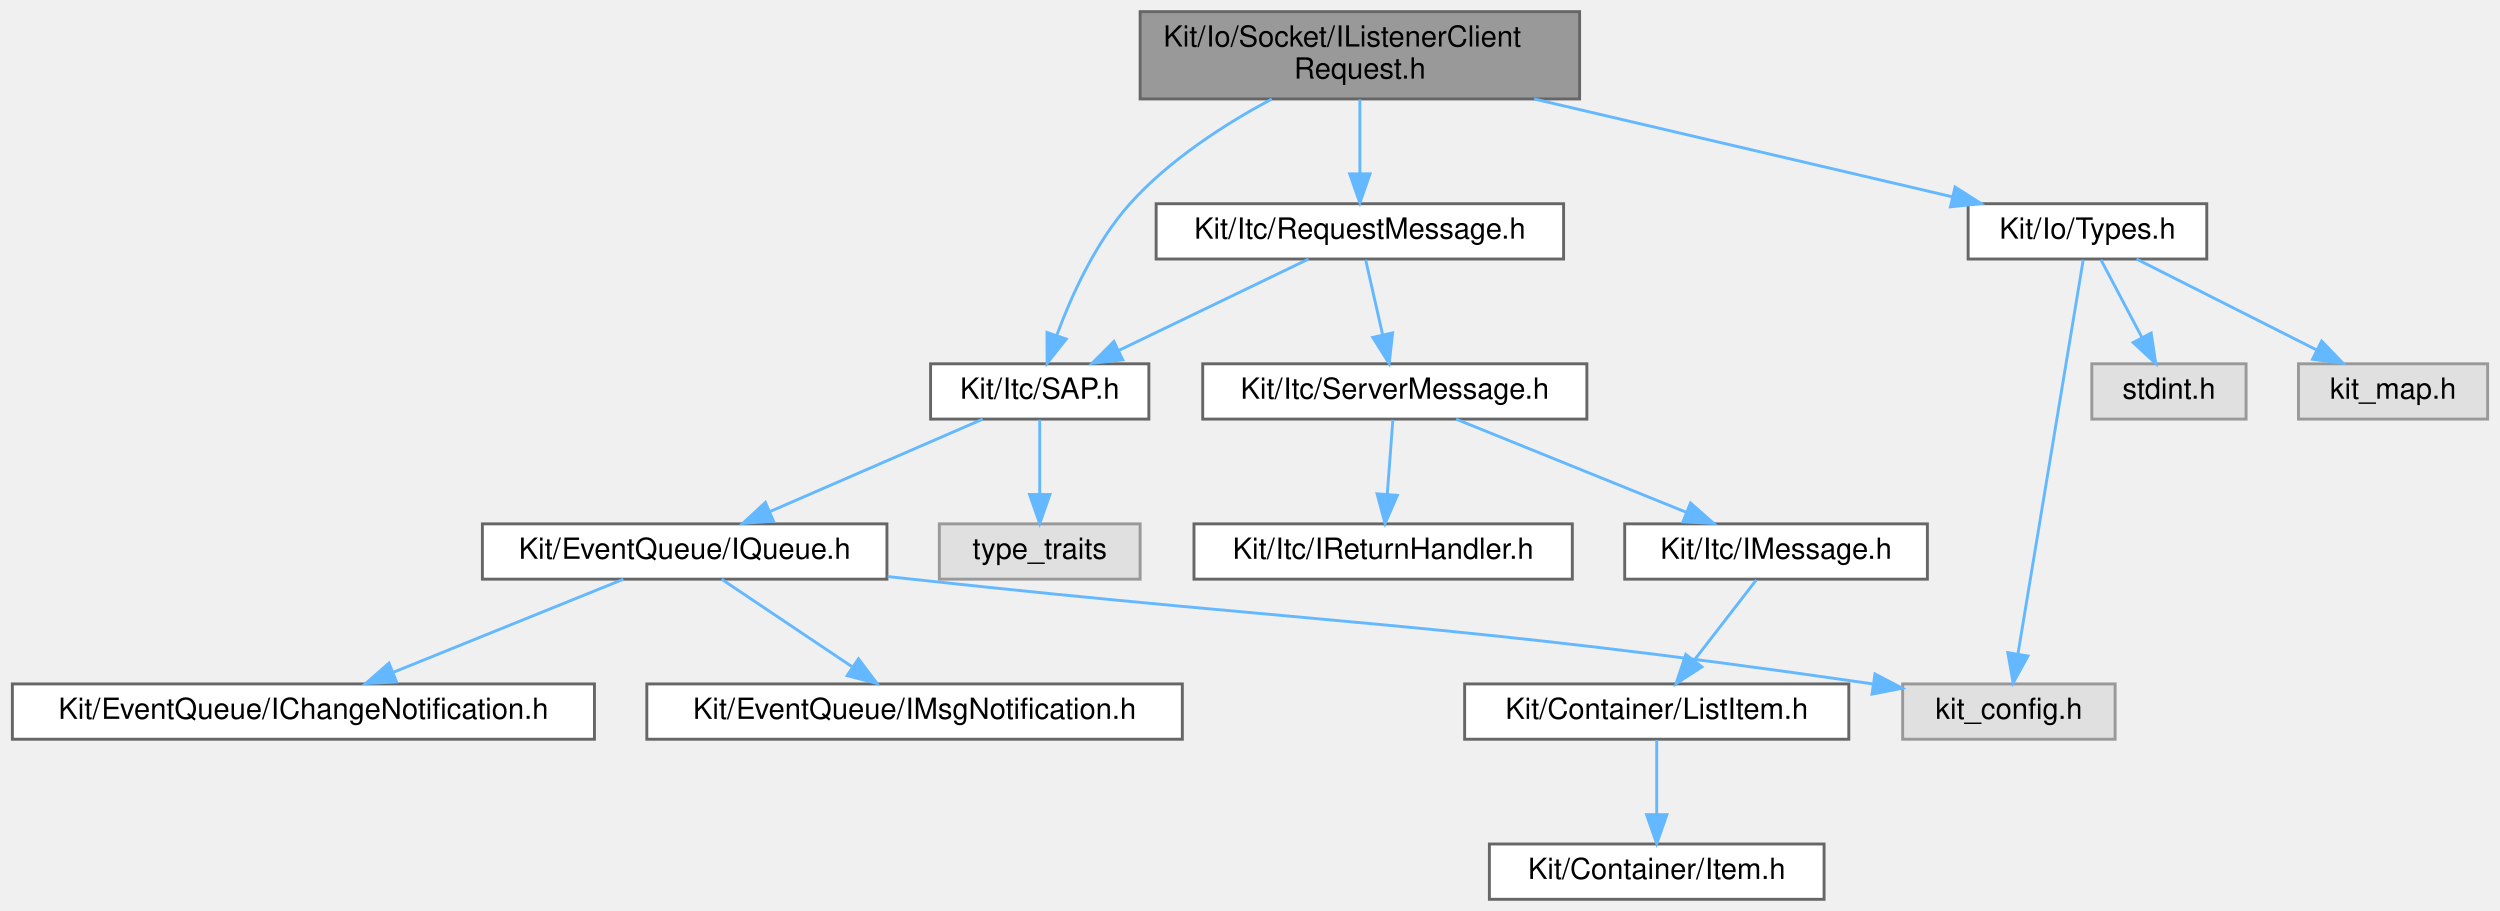
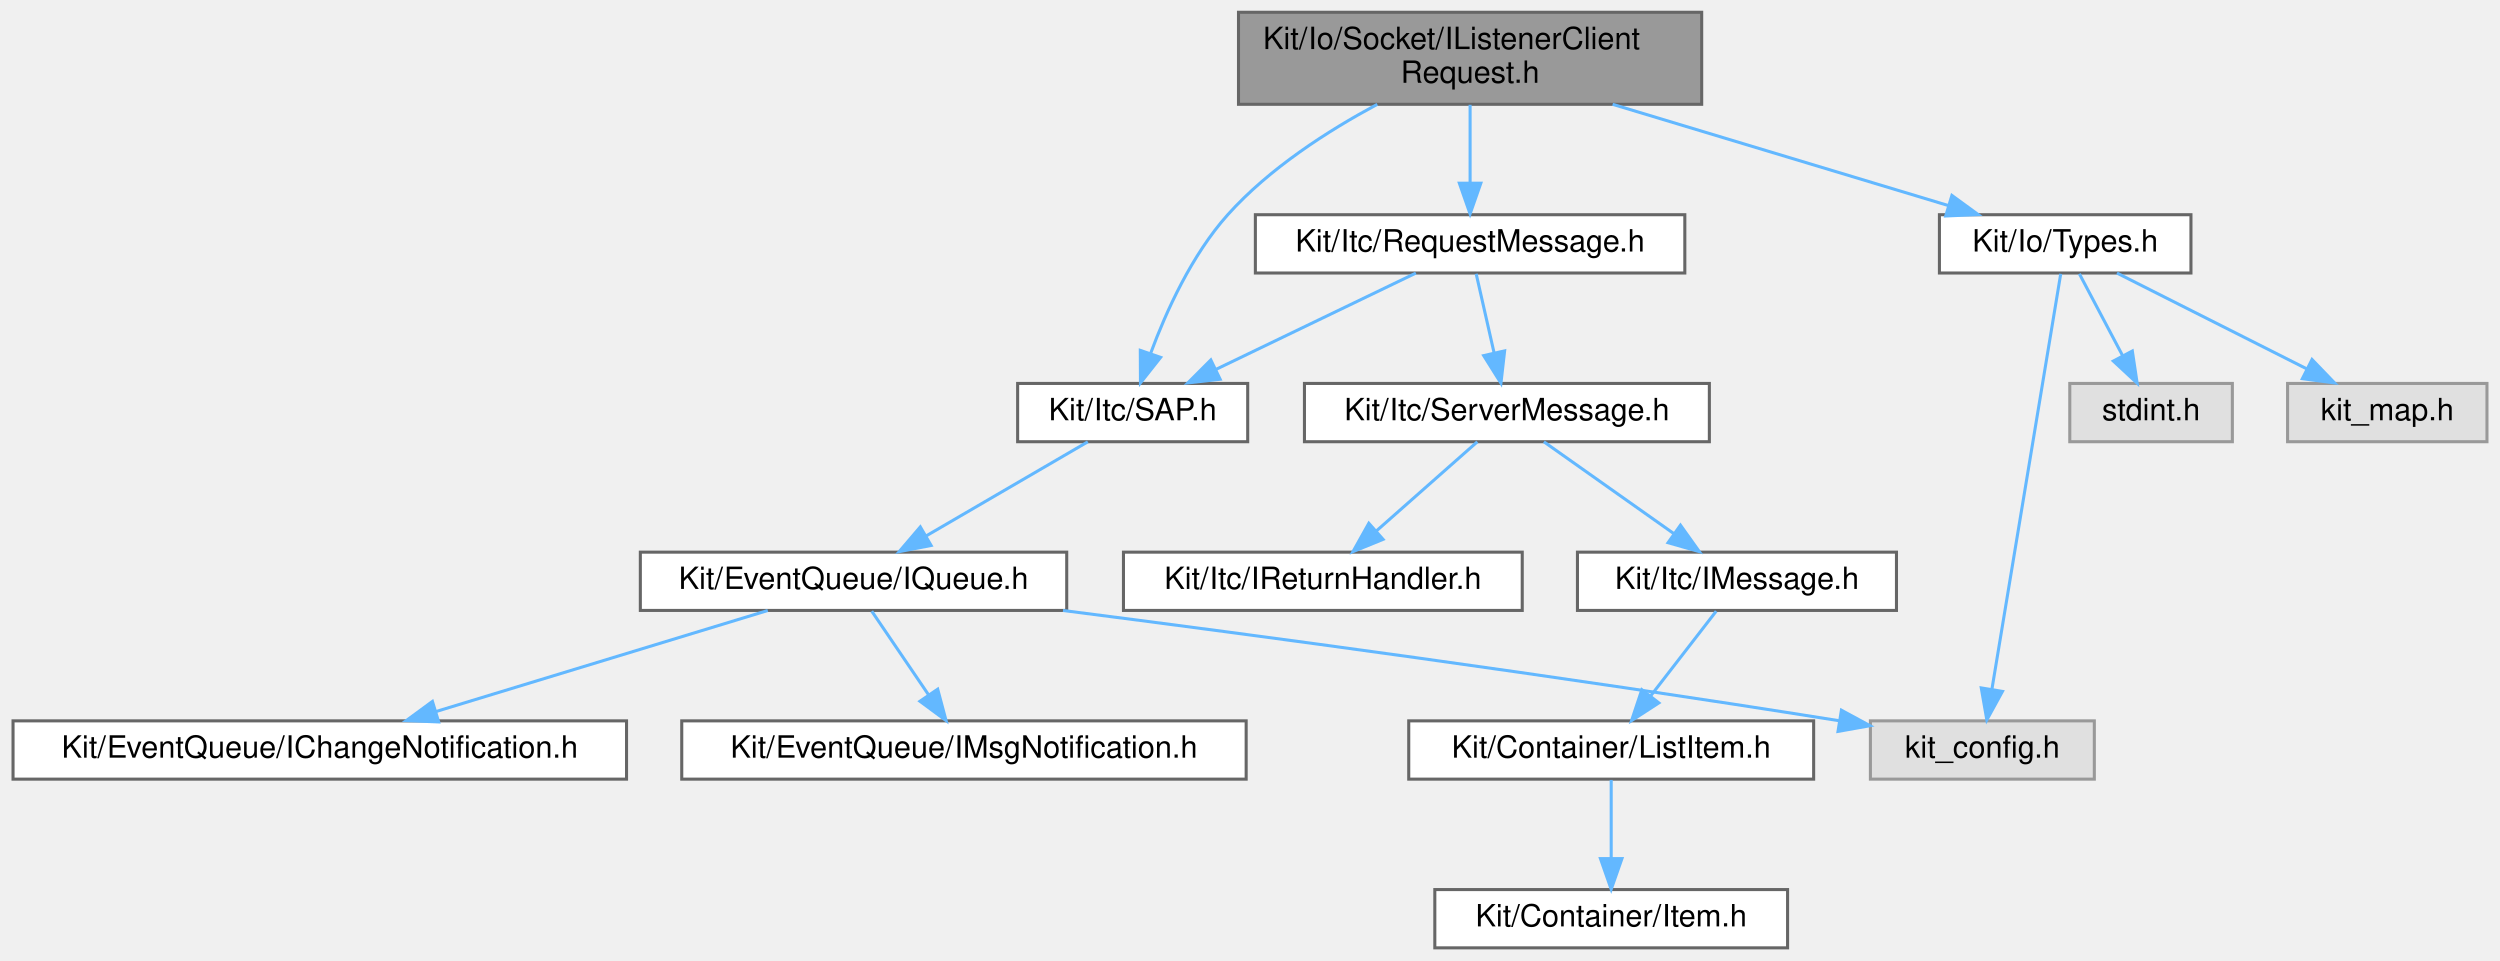
- <svg xmlns="http://www.w3.org/2000/svg" xmlns:xlink="http://www.w3.org/1999/xlink" width="859pt" height="313pt" viewBox="0.00 0.00 858.50 313.00">
+ <svg xmlns="http://www.w3.org/2000/svg" xmlns:xlink="http://www.w3.org/1999/xlink" width="815pt" height="313pt" viewBox="0.00 0.00 814.50 313.00">
  <g id="graph0" class="graph" transform="scale(1 1) rotate(0) translate(4 309)">
    <g id="Node000001" class="node">
      <g id="a_Node000001">
        <a xlink:title=" ">
-           <polygon fill="#999999" stroke="#666666" points="538.5,-305 387.5,-305 387.5,-275 538.5,-275 538.5,-305" />
-           <text text-anchor="start" x="395.5" y="-293" font-family="Helvetica,sans-Serif" font-size="10.00">Kit/Io/Socket/IListenerClient</text>
-           <text text-anchor="middle" x="463" y="-282" font-family="Helvetica,sans-Serif" font-size="10.00">Request.h</text>
+           <polygon fill="#999999" stroke="#666666" points="550.5,-305 399.5,-305 399.5,-275 550.5,-275 550.5,-305" />
+           <text text-anchor="start" x="407.5" y="-293" font-family="Helvetica,sans-Serif" font-size="10.00">Kit/Io/Socket/IListenerClient</text>
+           <text text-anchor="middle" x="475" y="-282" font-family="Helvetica,sans-Serif" font-size="10.00">Request.h</text>
        </a>
      </g>
    </g>
    <g id="Node000002" class="node">
      <g id="a_Node000002">
        <a xlink:href="_types_8h.html" target="_top" xlink:title=" ">
-           <polygon fill="white" stroke="#666666" points="754,-239 672,-239 672,-220 754,-220 754,-239" />
-           <text text-anchor="middle" x="713" y="-227" font-family="Helvetica,sans-Serif" font-size="10.00">Kit/Io/Types.h</text>
+           <polygon fill="white" stroke="#666666" points="710,-239 628,-239 628,-220 710,-220 710,-239" />
+           <text text-anchor="middle" x="669" y="-227" font-family="Helvetica,sans-Serif" font-size="10.00">Kit/Io/Types.h</text>
        </a>
      </g>
    </g>
    <g id="edge1_Node000001_Node000002" class="edge">
      <g id="a_edge1_Node000001_Node000002">
        <a xlink:title=" ">
-           <path fill="none" stroke="#63b8ff" d="M522.88,-274.99C566.96,-264.67 626.03,-250.85 666.56,-241.37" />
-           <polygon fill="#63b8ff" stroke="#63b8ff" points="667.51,-244.74 676.45,-239.05 665.91,-237.92 667.51,-244.74" />
+           <path fill="none" stroke="#63b8ff" d="M521.47,-274.99C554.95,-264.89 599.57,-251.44 630.94,-241.98" />
+           <polygon fill="#63b8ff" stroke="#63b8ff" points="632.07,-245.29 640.63,-239.05 630.05,-238.59 632.07,-245.29" />
        </a>
      </g>
    </g>
    <g id="Node000006" class="node">
      <g id="a_Node000006">
        <a xlink:href="_request_message_8h.html" target="_top" xlink:title=" ">
-           <polygon fill="white" stroke="#666666" points="533,-239 393,-239 393,-220 533,-220 533,-239" />
-           <text text-anchor="middle" x="463" y="-227" font-family="Helvetica,sans-Serif" font-size="10.00">Kit/Itc/RequestMessage.h</text>
+           <polygon fill="white" stroke="#666666" points="545,-239 405,-239 405,-220 545,-220 545,-239" />
+           <text text-anchor="middle" x="475" y="-227" font-family="Helvetica,sans-Serif" font-size="10.00">Kit/Itc/RequestMessage.h</text>
        </a>
      </g>
    </g>
    <g id="edge5_Node000001_Node000006" class="edge">
      <g id="a_edge5_Node000001_Node000006">
        <a xlink:title=" ">
-           <path fill="none" stroke="#63b8ff" d="M463,-274.84C463,-267.21 463,-257.7 463,-249.45" />
-           <polygon fill="#63b8ff" stroke="#63b8ff" points="466.5,-249.27 463,-239.27 459.5,-249.27 466.5,-249.27" />
+           <path fill="none" stroke="#63b8ff" d="M475,-274.84C475,-267.21 475,-257.7 475,-249.45" />
+           <polygon fill="#63b8ff" stroke="#63b8ff" points="478.5,-249.27 475,-239.27 471.5,-249.27 478.5,-249.27" />
        </a>
      </g>
    </g>
    <g id="Node000012" class="node">
      <g id="a_Node000012">
        <a xlink:href="_s_a_p_8h.html" target="_top" xlink:title=" ">
-           <polygon fill="white" stroke="#666666" points="390.5,-184 315.5,-184 315.5,-165 390.5,-165 390.5,-184" />
-           <text text-anchor="middle" x="353" y="-172" font-family="Helvetica,sans-Serif" font-size="10.00">Kit/Itc/SAP.h</text>
-         </a>
-       </g>
-     </g>
-     <g id="edge17_Node000001_Node000012" class="edge">
-       <g id="a_edge17_Node000001_Node000012">
-         <a xlink:title=" ">
-           <path fill="none" stroke="#63b8ff" d="M432.74,-274.99C416.69,-266.39 397.54,-254.11 384,-239 372.25,-225.88 363.92,-207.49 358.88,-193.88" />
-           <polygon fill="#63b8ff" stroke="#63b8ff" points="362.11,-192.49 355.54,-184.18 355.49,-194.78 362.11,-192.49" />
+           <polygon fill="white" stroke="#666666" points="402.5,-184 327.5,-184 327.5,-165 402.5,-165 402.5,-184" />
+           <text text-anchor="middle" x="365" y="-172" font-family="Helvetica,sans-Serif" font-size="10.00">Kit/Itc/SAP.h</text>
+         </a>
+       </g>
+     </g>
+     <g id="edge16_Node000001_Node000012" class="edge">
+       <g id="a_edge16_Node000001_Node000012">
+         <a xlink:title=" ">
+           <path fill="none" stroke="#63b8ff" d="M444.74,-274.99C428.69,-266.39 409.54,-254.11 396,-239 384.25,-225.88 375.92,-207.49 370.88,-193.88" />
+           <polygon fill="#63b8ff" stroke="#63b8ff" points="374.11,-192.49 367.54,-184.18 367.49,-194.78 374.11,-192.49" />
        </a>
      </g>
    </g>
    <g id="Node000003" class="node">
      <g id="a_Node000003">
        <a xlink:title=" ">
-           <polygon fill="#e0e0e0" stroke="#999999" points="722.5,-74 649.5,-74 649.5,-55 722.5,-55 722.5,-74" />
-           <text text-anchor="middle" x="686" y="-62" font-family="Helvetica,sans-Serif" font-size="10.00">kit_config.h</text>
+           <polygon fill="#e0e0e0" stroke="#999999" points="678.5,-74 605.5,-74 605.5,-55 678.5,-55 678.5,-74" />
+           <text text-anchor="middle" x="642" y="-62" font-family="Helvetica,sans-Serif" font-size="10.00">kit_config.h</text>
        </a>
      </g>
    </g>
    <g id="edge2_Node000002_Node000003" class="edge">
      <g id="a_edge2_Node000002_Node000003">
        <a xlink:title=" ">
-           <path fill="none" stroke="#63b8ff" d="M711.55,-219.74C707.32,-194.2 694.93,-119.43 689.1,-84.23" />
-           <polygon fill="#63b8ff" stroke="#63b8ff" points="692.55,-83.6 687.46,-74.31 685.64,-84.74 692.55,-83.6" />
+           <path fill="none" stroke="#63b8ff" d="M667.55,-219.74C663.32,-194.2 650.93,-119.43 645.1,-84.23" />
+           <polygon fill="#63b8ff" stroke="#63b8ff" points="648.55,-83.6 643.46,-74.31 641.64,-84.74 648.55,-83.6" />
        </a>
      </g>
    </g>
    <g id="Node000004" class="node">
      <g id="a_Node000004">
        <a xlink:title=" ">
-           <polygon fill="#e0e0e0" stroke="#999999" points="850.5,-184 785.5,-184 785.5,-165 850.5,-165 850.5,-184" />
-           <text text-anchor="middle" x="818" y="-172" font-family="Helvetica,sans-Serif" font-size="10.00">kit_map.h</text>
+           <polygon fill="#e0e0e0" stroke="#999999" points="806.5,-184 741.5,-184 741.5,-165 806.5,-165 806.5,-184" />
+           <text text-anchor="middle" x="774" y="-172" font-family="Helvetica,sans-Serif" font-size="10.00">kit_map.h</text>
        </a>
      </g>
    </g>
    <g id="edge3_Node000002_Node000004" class="edge">
      <g id="a_edge3_Node000002_Node000004">
        <a xlink:title=" ">
-           <path fill="none" stroke="#63b8ff" d="M729.87,-219.98C746.61,-211.54 772.5,-198.47 791.89,-188.68" />
-           <polygon fill="#63b8ff" stroke="#63b8ff" points="793.47,-191.8 800.82,-184.17 790.32,-185.55 793.47,-191.8" />
+           <path fill="none" stroke="#63b8ff" d="M685.87,-219.98C702.61,-211.54 728.5,-198.47 747.89,-188.68" />
+           <polygon fill="#63b8ff" stroke="#63b8ff" points="749.47,-191.8 756.82,-184.17 746.32,-185.55 749.47,-191.8" />
        </a>
      </g>
    </g>
    <g id="Node000005" class="node">
      <g id="a_Node000005">
        <a xlink:title=" ">
-           <polygon fill="#e0e0e0" stroke="#999999" points="767.5,-184 714.5,-184 714.5,-165 767.5,-165 767.5,-184" />
-           <text text-anchor="middle" x="741" y="-172" font-family="Helvetica,sans-Serif" font-size="10.00">stdint.h</text>
+           <polygon fill="#e0e0e0" stroke="#999999" points="723.5,-184 670.5,-184 670.5,-165 723.5,-165 723.5,-184" />
+           <text text-anchor="middle" x="697" y="-172" font-family="Helvetica,sans-Serif" font-size="10.00">stdint.h</text>
        </a>
      </g>
    </g>
    <g id="edge4_Node000002_Node000005" class="edge">
      <g id="a_edge4_Node000002_Node000005">
        <a xlink:title=" ">
-           <path fill="none" stroke="#63b8ff" d="M717.62,-219.75C721.46,-212.49 727.02,-201.95 731.76,-192.98" />
-           <polygon fill="#63b8ff" stroke="#63b8ff" points="734.89,-194.57 736.46,-184.09 728.7,-191.3 734.89,-194.57" />
+           <path fill="none" stroke="#63b8ff" d="M673.62,-219.75C677.46,-212.49 683.02,-201.95 687.76,-192.98" />
+           <polygon fill="#63b8ff" stroke="#63b8ff" points="690.89,-194.57 692.46,-184.09 684.7,-191.3 690.89,-194.57" />
        </a>
      </g>
    </g>
    <g id="Node000007" class="node">
      <g id="a_Node000007">
        <a xlink:href="_server_message_8h.html" target="_top" xlink:title=" ">
-           <polygon fill="white" stroke="#666666" points="541,-184 409,-184 409,-165 541,-165 541,-184" />
-           <text text-anchor="middle" x="475" y="-172" font-family="Helvetica,sans-Serif" font-size="10.00">Kit/Itc/ServerMessage.h</text>
+           <polygon fill="white" stroke="#666666" points="553,-184 421,-184 421,-165 553,-165 553,-184" />
+           <text text-anchor="middle" x="487" y="-172" font-family="Helvetica,sans-Serif" font-size="10.00">Kit/Itc/ServerMessage.h</text>
        </a>
      </g>
    </g>
    <g id="edge6_Node000006_Node000007" class="edge">
      <g id="a_edge6_Node000006_Node000007">
        <a xlink:title=" ">
-           <path fill="none" stroke="#63b8ff" d="M464.98,-219.75C466.57,-212.72 468.86,-202.62 470.85,-193.84" />
-           <polygon fill="#63b8ff" stroke="#63b8ff" points="474.26,-194.62 473.06,-184.09 467.43,-193.07 474.26,-194.62" />
+           <path fill="none" stroke="#63b8ff" d="M476.98,-219.75C478.57,-212.72 480.86,-202.62 482.85,-193.84" />
+           <polygon fill="#63b8ff" stroke="#63b8ff" points="486.26,-194.62 485.06,-184.09 479.43,-193.07 486.26,-194.62" />
        </a>
      </g>
    </g>
    <g id="edge11_Node000006_Node000012" class="edge">
      <g id="a_edge11_Node000006_Node000012">
        <a xlink:title=" ">
-           <path fill="none" stroke="#63b8ff" d="M445.33,-219.98C427.71,-211.5 400.42,-198.35 380.07,-188.54" />
-           <polygon fill="#63b8ff" stroke="#63b8ff" points="381.52,-185.36 370.99,-184.17 378.48,-191.66 381.52,-185.36" />
+           <path fill="none" stroke="#63b8ff" d="M457.33,-219.98C439.71,-211.5 412.42,-198.35 392.07,-188.54" />
+           <polygon fill="#63b8ff" stroke="#63b8ff" points="393.52,-185.36 382.99,-184.17 390.48,-191.66 393.52,-185.36" />
        </a>
      </g>
    </g>
    <g id="Node000008" class="node">
      <g id="a_Node000008">
        <a xlink:href="_i_message_8h.html" target="_top" xlink:title=" ">
-           <polygon fill="white" stroke="#666666" points="658,-129 554,-129 554,-110 658,-110 658,-129" />
-           <text text-anchor="middle" x="606" y="-117" font-family="Helvetica,sans-Serif" font-size="10.00">Kit/Itc/IMessage.h</text>
+           <polygon fill="white" stroke="#666666" points="614,-129 510,-129 510,-110 614,-110 614,-129" />
+           <text text-anchor="middle" x="562" y="-117" font-family="Helvetica,sans-Serif" font-size="10.00">Kit/Itc/IMessage.h</text>
        </a>
      </g>
    </g>
    <g id="edge7_Node000007_Node000008" class="edge">
      <g id="a_edge7_Node000007_Node000008">
        <a xlink:title=" ">
-           <path fill="none" stroke="#63b8ff" d="M496.05,-164.98C517.41,-156.34 550.7,-142.87 575.06,-133.02" />
-           <polygon fill="#63b8ff" stroke="#63b8ff" points="576.61,-136.17 584.57,-129.17 573.99,-129.68 576.61,-136.17" />
+           <path fill="none" stroke="#63b8ff" d="M499.05,-164.98C510.46,-156.92 527.83,-144.65 541.43,-135.03" />
+           <polygon fill="#63b8ff" stroke="#63b8ff" points="543.58,-137.8 549.73,-129.17 539.54,-132.08 543.58,-137.8" />
        </a>
      </g>
    </g>
    <g id="Node000011" class="node">
      <g id="a_Node000011">
        <a xlink:href="_i_return_handler_8h.html" target="_top" xlink:title=" ">
-           <polygon fill="white" stroke="#666666" points="536,-129 406,-129 406,-110 536,-110 536,-129" />
-           <text text-anchor="middle" x="471" y="-117" font-family="Helvetica,sans-Serif" font-size="10.00">Kit/Itc/IReturnHandler.h</text>
+           <polygon fill="white" stroke="#666666" points="492,-129 362,-129 362,-110 492,-110 492,-129" />
+           <text text-anchor="middle" x="427" y="-117" font-family="Helvetica,sans-Serif" font-size="10.00">Kit/Itc/IReturnHandler.h</text>
        </a>
      </g>
    </g>
    <g id="edge10_Node000007_Node000011" class="edge">
      <g id="a_edge10_Node000007_Node000011">
        <a xlink:title=" ">
-           <path fill="none" stroke="#63b8ff" d="M474.34,-164.75C473.82,-157.8 473.06,-147.85 472.41,-139.13" />
-           <polygon fill="#63b8ff" stroke="#63b8ff" points="475.89,-138.8 471.65,-129.09 468.91,-139.32 475.89,-138.8" />
+           <path fill="none" stroke="#63b8ff" d="M477.36,-164.98C468.49,-157.15 455.13,-145.34 444.39,-135.86" />
+           <polygon fill="#63b8ff" stroke="#63b8ff" points="446.63,-133.17 436.82,-129.17 441.99,-138.41 446.63,-133.17" />
        </a>
      </g>
    </g>
    <g id="Node000009" class="node">
      <g id="a_Node000009">
        <a xlink:href="_list_item_8h.html" target="_top" xlink:title=" ">
-           <polygon fill="white" stroke="#666666" points="631,-74 499,-74 499,-55 631,-55 631,-74" />
-           <text text-anchor="middle" x="565" y="-62" font-family="Helvetica,sans-Serif" font-size="10.00">Kit/Container/ListItem.h</text>
+           <polygon fill="white" stroke="#666666" points="587,-74 455,-74 455,-55 587,-55 587,-74" />
+           <text text-anchor="middle" x="521" y="-62" font-family="Helvetica,sans-Serif" font-size="10.00">Kit/Container/ListItem.h</text>
        </a>
      </g>
    </g>
    <g id="edge8_Node000008_Node000009" class="edge">
      <g id="a_edge8_Node000008_Node000009">
        <a xlink:title=" ">
-           <path fill="none" stroke="#63b8ff" d="M599.23,-109.75C593.44,-102.26 584.94,-91.28 577.86,-82.13" />
-           <polygon fill="#63b8ff" stroke="#63b8ff" points="580.53,-79.86 571.64,-74.09 574.99,-84.14 580.53,-79.86" />
+           <path fill="none" stroke="#63b8ff" d="M555.23,-109.75C549.44,-102.26 540.94,-91.28 533.86,-82.13" />
+           <polygon fill="#63b8ff" stroke="#63b8ff" points="536.53,-79.86 527.64,-74.09 530.99,-84.14 536.53,-79.86" />
        </a>
      </g>
    </g>
    <g id="Node000010" class="node">
      <g id="a_Node000010">
        <a xlink:href="_item_8h.html" target="_top" xlink:title=" ">
-           <polygon fill="white" stroke="#666666" points="622.5,-19 507.5,-19 507.5,0 622.5,0 622.5,-19" />
-           <text text-anchor="middle" x="565" y="-7" font-family="Helvetica,sans-Serif" font-size="10.00">Kit/Container/Item.h</text>
+           <polygon fill="white" stroke="#666666" points="578.5,-19 463.5,-19 463.5,0 578.5,0 578.5,-19" />
+           <text text-anchor="middle" x="521" y="-7" font-family="Helvetica,sans-Serif" font-size="10.00">Kit/Container/Item.h</text>
        </a>
      </g>
    </g>
    <g id="edge9_Node000009_Node000010" class="edge">
      <g id="a_edge9_Node000009_Node000010">
        <a xlink:title=" ">
-           <path fill="none" stroke="#63b8ff" d="M565,-54.75C565,-47.8 565,-37.85 565,-29.13" />
-           <polygon fill="#63b8ff" stroke="#63b8ff" points="568.5,-29.09 565,-19.09 561.5,-29.09 568.5,-29.09" />
+           <path fill="none" stroke="#63b8ff" d="M521,-54.75C521,-47.8 521,-37.85 521,-29.13" />
+           <polygon fill="#63b8ff" stroke="#63b8ff" points="524.5,-29.09 521,-19.09 517.5,-29.09 524.5,-29.09" />
        </a>
      </g>
    </g>
    <g id="Node000013" class="node">
      <g id="a_Node000013">
        <a xlink:href="_i_queue_8h.html" target="_top" xlink:title=" ">
-           <polygon fill="white" stroke="#666666" points="300.5,-129 161.5,-129 161.5,-110 300.5,-110 300.5,-129" />
-           <text text-anchor="middle" x="231" y="-117" font-family="Helvetica,sans-Serif" font-size="10.00">Kit/EventQueue/IQueue.h</text>
+           <polygon fill="white" stroke="#666666" points="343.5,-129 204.5,-129 204.5,-110 343.5,-110 343.5,-129" />
+           <text text-anchor="middle" x="274" y="-117" font-family="Helvetica,sans-Serif" font-size="10.00">Kit/EventQueue/IQueue.h</text>
        </a>
      </g>
    </g>
    <g id="edge12_Node000012_Node000013" class="edge">
      <g id="a_edge12_Node000012_Node000013">
        <a xlink:title=" ">
-           <path fill="none" stroke="#63b8ff" d="M333.4,-164.98C313.68,-156.42 283.05,-143.11 260.42,-133.28" />
-           <polygon fill="#63b8ff" stroke="#63b8ff" points="261.52,-129.94 250.96,-129.17 258.74,-136.37 261.52,-129.94" />
-         </a>
-       </g>
-     </g>
-     <g id="Node000016" class="node">
-       <g id="a_Node000016">
-         <a xlink:title=" ">
-           <polygon fill="#e0e0e0" stroke="#999999" points="387.5,-129 318.5,-129 318.5,-110 387.5,-110 387.5,-129" />
-           <text text-anchor="middle" x="353" y="-117" font-family="Helvetica,sans-Serif" font-size="10.00">type_traits</text>
-         </a>
-       </g>
-     </g>
-     <g id="edge16_Node000012_Node000016" class="edge">
-       <g id="a_edge16_Node000012_Node000016">
-         <a xlink:title=" ">
-           <path fill="none" stroke="#63b8ff" d="M353,-164.75C353,-157.8 353,-147.85 353,-139.13" />
-           <polygon fill="#63b8ff" stroke="#63b8ff" points="356.5,-139.09 353,-129.09 349.5,-139.09 356.5,-139.09" />
+           <path fill="none" stroke="#63b8ff" d="M350.38,-164.98C336.14,-156.69 314.25,-143.94 297.55,-134.22" />
+           <polygon fill="#63b8ff" stroke="#63b8ff" points="299.29,-131.18 288.89,-129.17 295.77,-137.23 299.29,-131.18" />
        </a>
      </g>
    </g>
    <g id="edge13_Node000013_Node000003" class="edge">
      <g id="a_edge13_Node000013_Node000003">
        <a xlink:title=" ">
-           <path fill="none" stroke="#63b8ff" d="M300.74,-110.9C303.53,-110.6 306.29,-110.29 309,-110 452.81,-94.34 491.85,-95.4 639.06,-74.03" />
-           <polygon fill="#63b8ff" stroke="#63b8ff" points="639.99,-77.43 649.38,-72.52 638.98,-70.5 639.99,-77.43" />
+           <path fill="none" stroke="#63b8ff" d="M342.29,-109.98C405.33,-101.9 501.8,-89.01 595.44,-74.02" />
+           <polygon fill="#63b8ff" stroke="#63b8ff" points="596.05,-77.47 605.37,-72.42 594.94,-70.56 596.05,-77.47" />
        </a>
      </g>
    </g>
    <g id="Node000014" class="node">
      <g id="a_Node000014">
        <a xlink:href="_i_msg_notification_8h.html" target="_top" xlink:title=" ">
          <polygon fill="white" stroke="#666666" points="402,-74 218,-74 218,-55 402,-55 402,-74" />
          <text text-anchor="middle" x="310" y="-62" font-family="Helvetica,sans-Serif" font-size="10.00">Kit/EventQueue/IMsgNotification.h</text>
        </a>
      </g>
    </g>
    <g id="edge14_Node000013_Node000014" class="edge">
      <g id="a_edge14_Node000013_Node000014">
        <a xlink:title=" ">
-           <path fill="none" stroke="#63b8ff" d="M243.69,-109.98C255.83,-101.84 274.36,-89.41 288.75,-79.76" />
-           <polygon fill="#63b8ff" stroke="#63b8ff" points="290.72,-82.65 297.08,-74.17 286.82,-76.84 290.72,-82.65" />
+           <path fill="none" stroke="#63b8ff" d="M279.94,-109.75C284.98,-102.34 292.34,-91.5 298.51,-82.41" />
+           <polygon fill="#63b8ff" stroke="#63b8ff" points="301.44,-84.33 304.17,-74.09 295.65,-80.39 301.44,-84.33" />
        </a>
      </g>
    </g>
    <g id="Node000015" class="node">
      <g id="a_Node000015">
        <a xlink:href="_i_change_notification_8h.html" target="_top" xlink:title=" ">
          <polygon fill="white" stroke="#666666" points="200,-74 0,-74 0,-55 200,-55 200,-74" />
          <text text-anchor="middle" x="100" y="-62" font-family="Helvetica,sans-Serif" font-size="10.00">Kit/EventQueue/IChangeNotification.h</text>
        </a>
      </g>
    </g>
    <g id="edge15_Node000013_Node000015" class="edge">
      <g id="a_edge15_Node000013_Node000015">
        <a xlink:title=" ">
-           <path fill="none" stroke="#63b8ff" d="M209.95,-109.98C188.59,-101.34 155.3,-87.87 130.94,-78.02" />
-           <polygon fill="#63b8ff" stroke="#63b8ff" points="132.01,-74.68 121.43,-74.17 129.39,-81.17 132.01,-74.68" />
+           <path fill="none" stroke="#63b8ff" d="M246.04,-109.98C216.7,-101.05 170.4,-86.94 137.81,-77.02" />
+           <polygon fill="#63b8ff" stroke="#63b8ff" points="138.76,-73.65 128.18,-74.08 136.72,-80.34 138.76,-73.65" />
        </a>
      </g>
    </g>
  </g>
</svg>
